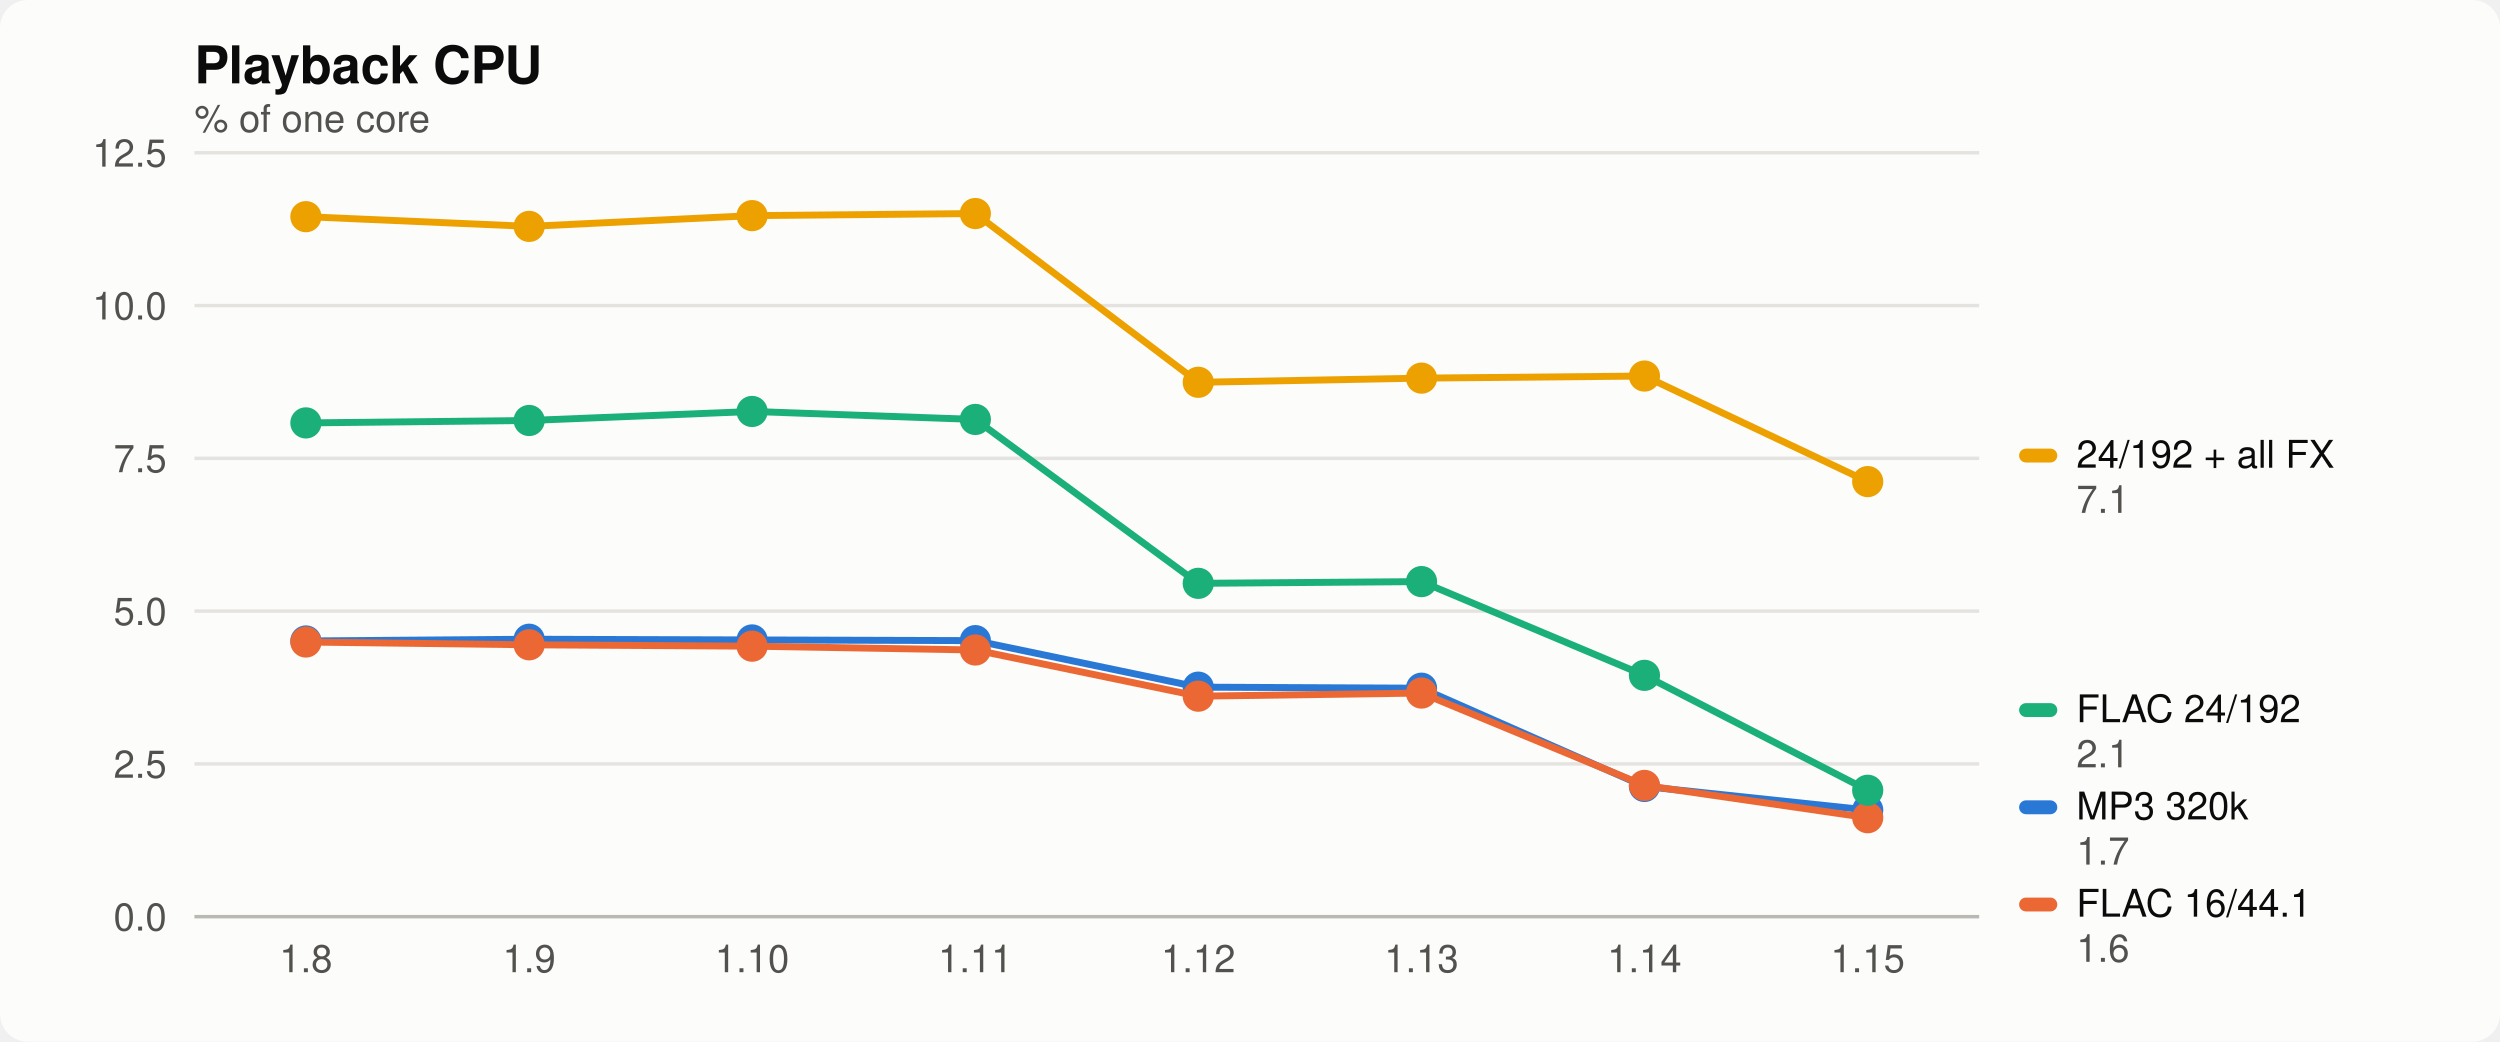
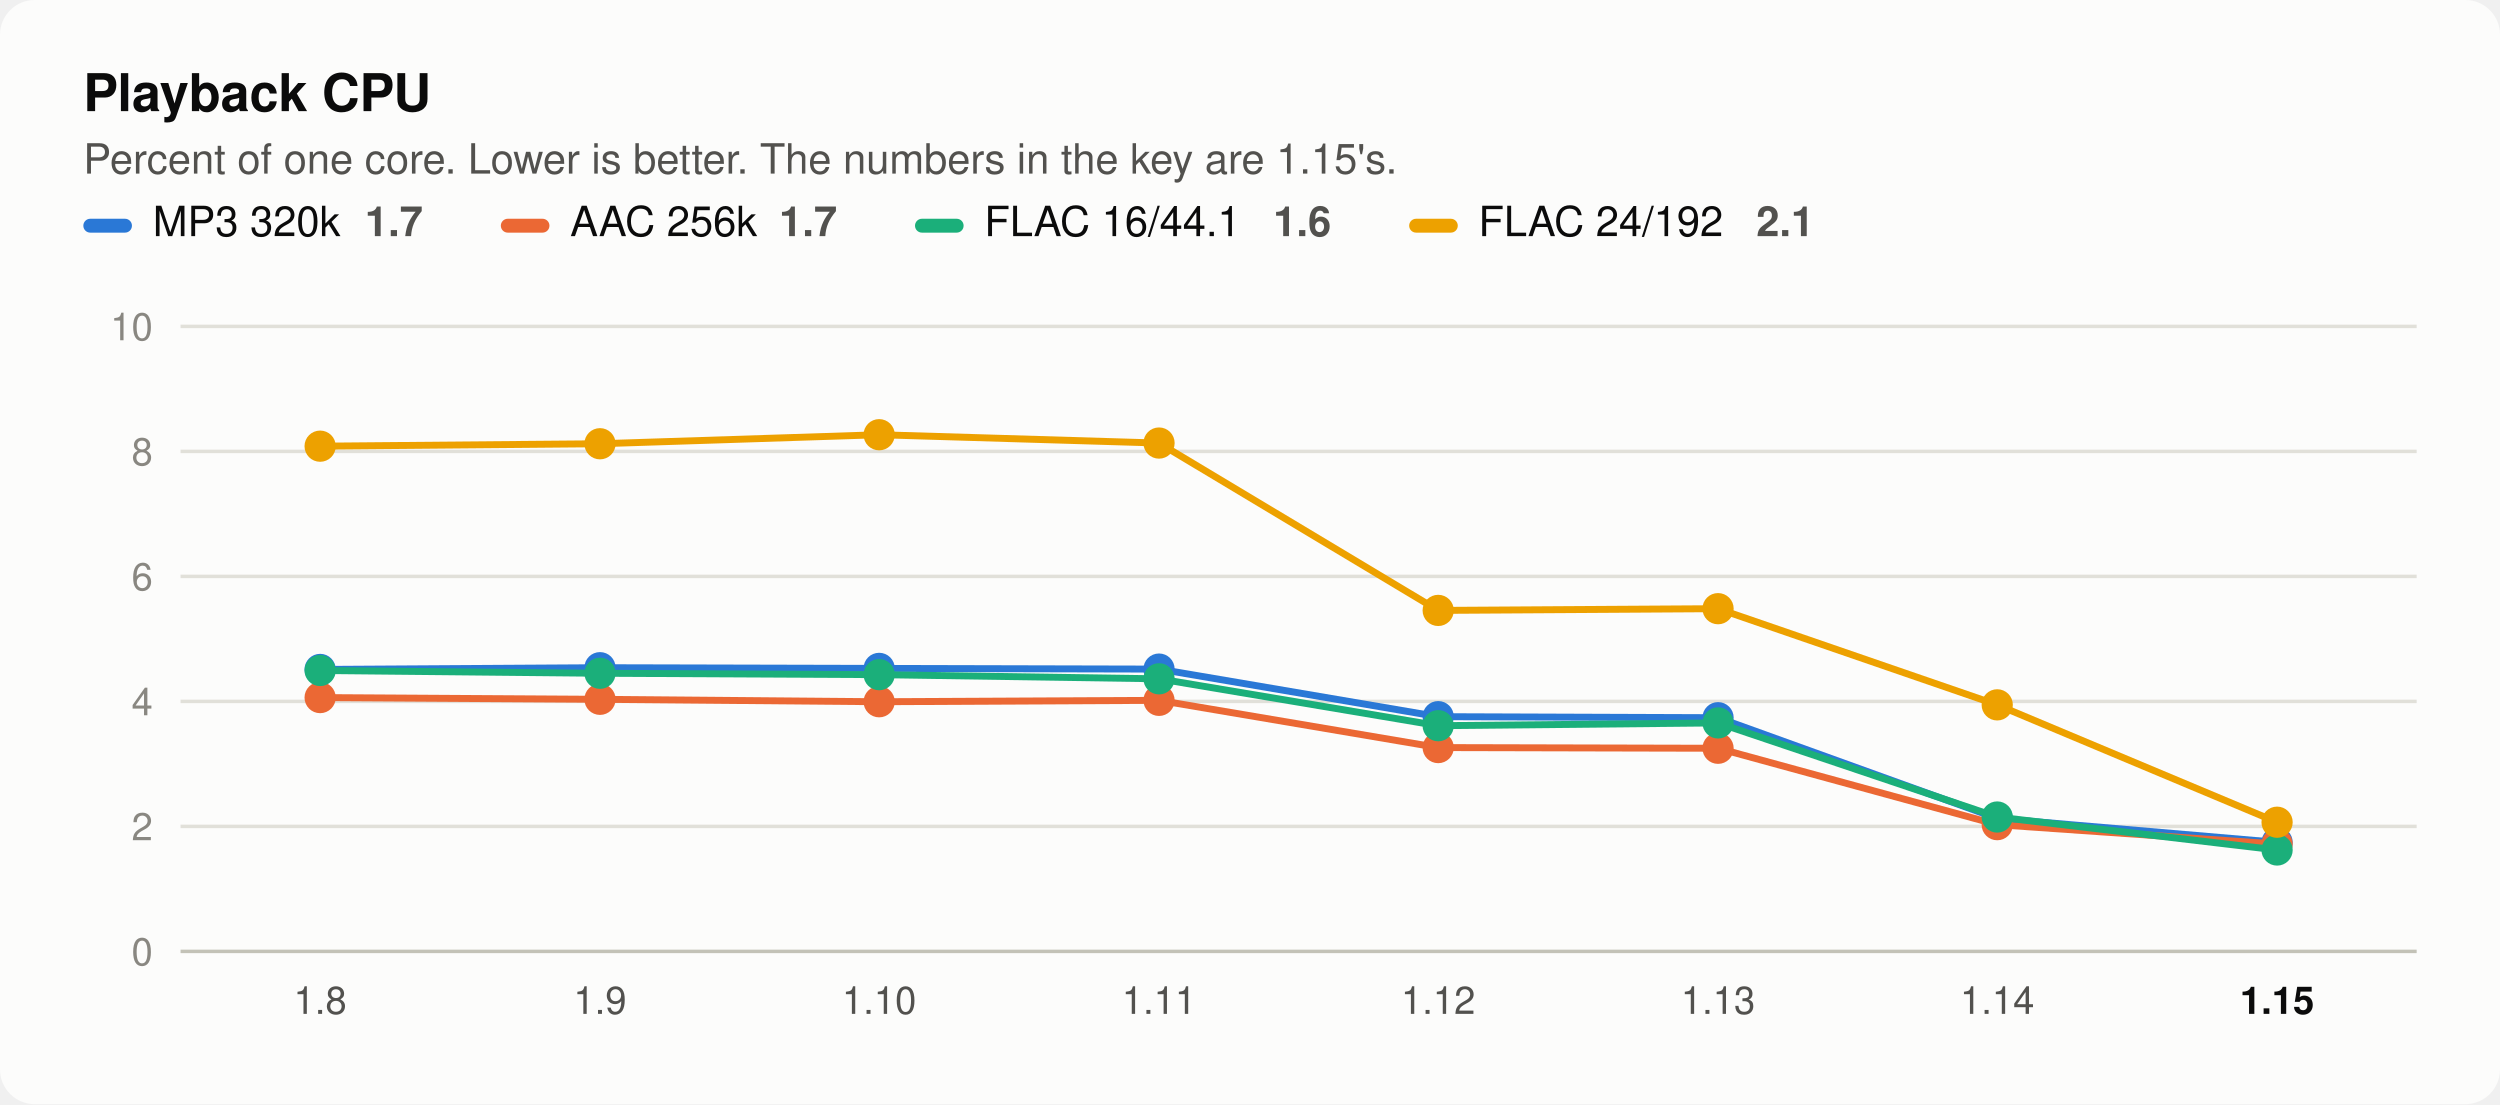
- <svg xmlns="http://www.w3.org/2000/svg" viewBox="0 0 720 300" width="720" height="300" font-family="-apple-system,BlinkMacSystemFont,Segoe UI,Helvetica,Arial,sans-serif" role="img" aria-label="Playback CPU">
-   <style>.bg{fill:#fcfcfb}.t{fill:#0b0b0b}.m{fill:#52514e}.g{stroke:#e4e3df}.a{stroke:#b9b8b2}.s0{stroke:#2a78d6;fill:#2a78d6}.s1{stroke:#eb6834;fill:#eb6834}.s2{stroke:#1baf7a;fill:#1baf7a}.s3{stroke:#eda100;fill:#eda100}@media (prefers-color-scheme:dark){.bg{fill:#1a1a19}.t{fill:#ffffff}.m{fill:#c3c2b7}.g{stroke:#2f2f2d}.a{stroke:#555550}.s0{stroke:#3987e5;fill:#3987e5}.s1{stroke:#d95926;fill:#d95926}.s2{stroke:#199e70;fill:#199e70}.s3{stroke:#c98500;fill:#c98500}}.l{fill:none;stroke-width:2;stroke-linejoin:round;stroke-linecap:round}</style>
-   <rect class="bg" width="720" height="300" rx="8" />
-   <text class="t" x="56" y="24" font-size="15" font-weight="600">Playback CPU</text>
-   <text class="m" x="56" y="38" font-size="11">% of one core</text>
-   <line class="a" x1="56" x2="570" y1="264.0" y2="264.0" />
-   <text class="m" x="48" y="268.0" font-size="11" text-anchor="end">0.0</text>
-   <line class="g" x1="56" x2="570" y1="220.0" y2="220.0" />
-   <text class="m" x="48" y="224.0" font-size="11" text-anchor="end">2.5</text>
-   <line class="g" x1="56" x2="570" y1="176.0" y2="176.0" />
-   <text class="m" x="48" y="180.0" font-size="11" text-anchor="end">5.0</text>
-   <line class="g" x1="56" x2="570" y1="132.0" y2="132.0" />
-   <text class="m" x="48" y="136.0" font-size="11" text-anchor="end">7.5</text>
-   <line class="g" x1="56" x2="570" y1="88.0" y2="88.0" />
-   <text class="m" x="48" y="92.0" font-size="11" text-anchor="end">10.0</text>
-   <line class="g" x1="56" x2="570" y1="44.0" y2="44.0" />
-   <text class="m" x="48" y="48.0" font-size="11" text-anchor="end">12.5</text>
-   <text class="m" x="88.1" y="280" font-size="11" text-anchor="middle">1.8</text>
-   <text class="m" x="152.4" y="280" font-size="11" text-anchor="middle">1.9</text>
-   <text class="m" x="216.6" y="280" font-size="11" text-anchor="middle">1.10</text>
-   <text class="m" x="280.9" y="280" font-size="11" text-anchor="middle">1.11</text>
-   <text class="m" x="345.1" y="280" font-size="11" text-anchor="middle">1.12</text>
-   <text class="m" x="409.4" y="280" font-size="11" text-anchor="middle">1.13</text>
-   <text class="m" x="473.6" y="280" font-size="11" text-anchor="middle">1.14</text>
-   <text class="m" x="537.9" y="280" font-size="11" text-anchor="middle">1.15</text>
-   <path class="l s0" d="M88.1,184.6 L152.4,184.1 L216.6,184.3 L280.9,184.5 L345.1,197.9 L409.4,198.2 L473.6,226.5 L537.9,233.3" />
-   <circle class="s0" cx="88.1" cy="184.6" r="4" stroke="none" />
-   <circle class="s0" cx="152.4" cy="184.1" r="4" stroke="none" />
-   <circle class="s0" cx="216.6" cy="184.3" r="4" stroke="none" />
-   <circle class="s0" cx="280.9" cy="184.5" r="4" stroke="none" />
-   <circle class="s0" cx="345.1" cy="197.9" r="4" stroke="none" />
-   <circle class="s0" cx="409.4" cy="198.2" r="4" stroke="none" />
-   <circle class="s0" cx="473.6" cy="226.5" r="4" stroke="none" />
-   <circle class="s0" cx="537.9" cy="233.3" r="4" stroke="none" />
-   <path class="l s1" d="M88.1,184.9 L152.4,185.7 L216.6,186.1 L280.9,187.2 L345.1,200.5 L409.4,199.6 L473.6,226.2 L537.9,235.5" />
-   <circle class="s1" cx="88.1" cy="184.9" r="4" stroke="none" />
-   <circle class="s1" cx="152.4" cy="185.7" r="4" stroke="none" />
-   <circle class="s1" cx="216.6" cy="186.1" r="4" stroke="none" />
-   <circle class="s1" cx="280.9" cy="187.2" r="4" stroke="none" />
-   <circle class="s1" cx="345.1" cy="200.5" r="4" stroke="none" />
-   <circle class="s1" cx="409.4" cy="199.6" r="4" stroke="none" />
-   <circle class="s1" cx="473.6" cy="226.2" r="4" stroke="none" />
-   <circle class="s1" cx="537.9" cy="235.5" r="4" stroke="none" />
-   <path class="l s2" d="M88.1,121.8 L152.4,121.1 L216.6,118.5 L280.9,120.8 L345.1,168.0 L409.4,167.5 L473.6,194.5 L537.9,227.6" />
-   <circle class="s2" cx="88.1" cy="121.8" r="4" stroke="none" />
-   <circle class="s2" cx="152.4" cy="121.1" r="4" stroke="none" />
-   <circle class="s2" cx="216.6" cy="118.5" r="4" stroke="none" />
-   <circle class="s2" cx="280.9" cy="120.8" r="4" stroke="none" />
-   <circle class="s2" cx="345.1" cy="168.0" r="4" stroke="none" />
-   <circle class="s2" cx="409.4" cy="167.5" r="4" stroke="none" />
-   <circle class="s2" cx="473.6" cy="194.5" r="4" stroke="none" />
-   <circle class="s2" cx="537.9" cy="227.6" r="4" stroke="none" />
-   <path class="l s3" d="M88.1,62.4 L152.4,65.2 L216.6,62.1 L280.9,61.5 L345.1,110.1 L409.4,108.9 L473.6,108.3 L537.9,138.7" />
-   <circle class="s3" cx="88.1" cy="62.4" r="4" stroke="none" />
-   <circle class="s3" cx="152.4" cy="65.2" r="4" stroke="none" />
-   <circle class="s3" cx="216.6" cy="62.1" r="4" stroke="none" />
-   <circle class="s3" cx="280.9" cy="61.5" r="4" stroke="none" />
-   <circle class="s3" cx="345.1" cy="110.1" r="4" stroke="none" />
-   <circle class="s3" cx="409.4" cy="108.9" r="4" stroke="none" />
-   <circle class="s3" cx="473.6" cy="108.3" r="4" stroke="none" />
-   <circle class="s3" cx="537.9" cy="138.7" r="4" stroke="none" />
-   <rect class="s3" x="582" y="129.7" width="10" height="3" rx="1.5" stroke="none" />
-   <text class="t" x="598" y="134.7" font-size="11">24/192 + all FX</text>
-   <text class="m" x="598" y="147.7" font-size="11">7.1</text>
-   <rect class="s2" x="582" y="203.0" width="10" height="3" rx="1.5" stroke="none" />
-   <text class="t" x="598" y="208.0" font-size="11">FLAC 24/192</text>
-   <text class="m" x="598" y="221.0" font-size="11">2.1</text>
-   <rect class="s0" x="582" y="231.0" width="10" height="3" rx="1.5" stroke="none" />
-   <text class="t" x="598" y="236.0" font-size="11">MP3 320k</text>
-   <text class="m" x="598" y="249.0" font-size="11">1.7</text>
-   <rect class="s1" x="582" y="259.0" width="10" height="3" rx="1.5" stroke="none" />
-   <text class="t" x="598" y="264.0" font-size="11">FLAC 16/44.1</text>
-   <text class="m" x="598" y="277.0" font-size="11">1.6</text>
+ <svg xmlns="http://www.w3.org/2000/svg" viewBox="0 0 720 318" width="720" height="318" font-family="-apple-system,BlinkMacSystemFont,'Segoe UI',Helvetica,Arial,sans-serif" role="img" aria-label="Playback CPU">
+   <style>.bg{fill:#fcfcfb}.t{fill:#0b0b0b}.m{fill:#52514e}.q{fill:#898781}.box{fill:#f0efec}.g{stroke:#e1e0d9}.a{stroke:#c3c2b7}.k{stroke:#b9b8b2}.ring{stroke:#fcfcfb}.s0{fill:#2a78d6;stroke:#2a78d6}.s1{fill:#eb6834;stroke:#eb6834}.s2{fill:#1baf7a;stroke:#1baf7a}.s3{fill:#eda100;stroke:#eda100}@media (prefers-color-scheme:dark){.bg{fill:#1a1a19}.t{fill:#f0efec}.m{fill:#c3c2b7}.q{fill:#898781}.box{fill:#262624}.g{stroke:#2c2c2a}.a{stroke:#383835}.k{stroke:#55554f}.ring{stroke:#1a1a19}.s0{fill:#3987e5;stroke:#3987e5}.s1{fill:#d95926;stroke:#d95926}.s2{fill:#199e70;stroke:#199e70}.s3{fill:#c98500;stroke:#c98500}}text{font-variant-numeric:tabular-nums}.ln{fill:none;stroke-linejoin:round;stroke-linecap:round}rect.s0,rect.s1,rect.s2,rect.s3,rect.s4,rect.s5,rect.s6,rect.s7,rect.sg{stroke:none}</style>
+   <rect class="bg" width="720" height="318" rx="10" />
+   <text class="t" x="24.0" y="32.0" font-size="15" text-anchor="start" font-weight="600">Playback CPU</text>
+   <text class="m" x="24.0" y="50.0" font-size="12" text-anchor="start">Percent of one core. Lower is better. The numbers in the key are 1.15's.</text>
+   <rect class="s0" x="24" y="63.0" width="14" height="4" rx="2" />
+   <text class="t" x="44.0" y="68.0" font-size="12" text-anchor="start">MP3 320k</text>
+   <text class="m" x="105.1" y="68.0" font-size="12" text-anchor="start" font-weight="600">1.7</text>
+   <rect class="s1" x="144.24" y="63.0" width="14" height="4" rx="2" />
+   <text class="t" x="164.2" y="68.0" font-size="12" text-anchor="start">AAC 256k</text>
+   <text class="m" x="224.4" y="68.0" font-size="12" text-anchor="start" font-weight="600">1.7</text>
+   <rect class="s2" x="263.52" y="63.0" width="14" height="4" rx="2" />
+   <text class="t" x="283.5" y="68.0" font-size="12" text-anchor="start">FLAC 16/44.1</text>
+   <text class="m" x="366.7" y="68.0" font-size="12" text-anchor="start" font-weight="600">1.6</text>
+   <rect class="s3" x="405.84" y="63.0" width="14" height="4" rx="2" />
+   <text class="t" x="425.8" y="68.0" font-size="12" text-anchor="start">FLAC 24/192</text>
+   <text class="m" x="505.8" y="68.0" font-size="12" text-anchor="start" font-weight="600">2.1</text>
+   <line class="a" x1="52.0" y1="274.0" x2="696.0" y2="274.0" stroke-width="1" />
+   <text class="q" x="44.0" y="278.0" font-size="11" text-anchor="end">0</text>
+   <line class="g" x1="52.0" y1="238.0" x2="696.0" y2="238.0" stroke-width="1" />
+   <text class="q" x="44.0" y="242.0" font-size="11" text-anchor="end">2</text>
+   <line class="g" x1="52.0" y1="202.0" x2="696.0" y2="202.0" stroke-width="1" />
+   <text class="q" x="44.0" y="206.0" font-size="11" text-anchor="end">4</text>
+   <line class="g" x1="52.0" y1="166.0" x2="696.0" y2="166.0" stroke-width="1" />
+   <text class="q" x="44.0" y="170.0" font-size="11" text-anchor="end">6</text>
+   <line class="g" x1="52.0" y1="130.0" x2="696.0" y2="130.0" stroke-width="1" />
+   <text class="q" x="44.0" y="134.0" font-size="11" text-anchor="end">8</text>
+   <line class="g" x1="52.0" y1="94.0" x2="696.0" y2="94.0" stroke-width="1" />
+   <text class="q" x="44.0" y="98.0" font-size="11" text-anchor="end">10</text>
+   <text class="m" x="92.2" y="292.0" font-size="11" text-anchor="middle">1.8</text>
+   <text class="m" x="172.8" y="292.0" font-size="11" text-anchor="middle">1.9</text>
+   <text class="m" x="253.2" y="292.0" font-size="11" text-anchor="middle">1.10</text>
+   <text class="m" x="333.8" y="292.0" font-size="11" text-anchor="middle">1.11</text>
+   <text class="m" x="414.2" y="292.0" font-size="11" text-anchor="middle">1.12</text>
+   <text class="m" x="494.8" y="292.0" font-size="11" text-anchor="middle">1.13</text>
+   <text class="m" x="575.2" y="292.0" font-size="11" text-anchor="middle">1.14</text>
+   <text class="t" x="655.8" y="292.0" font-size="11" text-anchor="middle" font-weight="600">1.15</text>
+   <path class="ln s0" stroke-width="2" d="M92.2,192.8 L172.8,192.3 L253.2,192.5 L333.8,192.7 L414.2,206.4 L494.8,206.7 L575.2,235.7 L655.8,242.6" />
+   <circle class="s0 ring" cx="92.2" cy="192.8" r="3.5" stroke-width="2" />
+   <circle class="s0 ring" cx="172.8" cy="192.3" r="3.5" stroke-width="2" />
+   <circle class="s0 ring" cx="253.2" cy="192.5" r="3.5" stroke-width="2" />
+   <circle class="s0 ring" cx="333.8" cy="192.7" r="3.5" stroke-width="2" />
+   <circle class="s0 ring" cx="414.2" cy="206.4" r="3.5" stroke-width="2" />
+   <circle class="s0 ring" cx="494.8" cy="206.7" r="3.5" stroke-width="2" />
+   <circle class="s0 ring" cx="575.2" cy="235.7" r="3.5" stroke-width="2" />
+   <circle class="s0 ring" cx="655.8" cy="242.6" r="3.5" stroke-width="2" />
+   <path class="ln s1" stroke-width="2" d="M92.2,200.9 L172.8,201.4 L253.2,202.1 L333.8,201.7 L414.2,215.3 L494.8,215.5 L575.2,237.5 L655.8,243.1" />
+   <circle class="s1 ring" cx="92.2" cy="200.9" r="3.5" stroke-width="2" />
+   <circle class="s1 ring" cx="172.8" cy="201.4" r="3.5" stroke-width="2" />
+   <circle class="s1 ring" cx="253.2" cy="202.1" r="3.5" stroke-width="2" />
+   <circle class="s1 ring" cx="333.8" cy="201.7" r="3.5" stroke-width="2" />
+   <circle class="s1 ring" cx="414.2" cy="215.3" r="3.5" stroke-width="2" />
+   <circle class="s1 ring" cx="494.8" cy="215.5" r="3.5" stroke-width="2" />
+   <circle class="s1 ring" cx="575.2" cy="237.5" r="3.5" stroke-width="2" />
+   <circle class="s1 ring" cx="655.8" cy="243.1" r="3.5" stroke-width="2" />
+   <path class="ln s2" stroke-width="2" d="M92.2,193.1 L172.8,193.9 L253.2,194.3 L333.8,195.5 L414.2,209.0 L494.8,208.2 L575.2,235.3 L655.8,244.8" />
+   <circle class="s2 ring" cx="92.2" cy="193.1" r="3.5" stroke-width="2" />
+   <circle class="s2 ring" cx="172.8" cy="193.9" r="3.5" stroke-width="2" />
+   <circle class="s2 ring" cx="253.2" cy="194.3" r="3.5" stroke-width="2" />
+   <circle class="s2 ring" cx="333.8" cy="195.5" r="3.5" stroke-width="2" />
+   <circle class="s2 ring" cx="414.2" cy="209.0" r="3.5" stroke-width="2" />
+   <circle class="s2 ring" cx="494.8" cy="208.2" r="3.5" stroke-width="2" />
+   <circle class="s2 ring" cx="575.2" cy="235.3" r="3.5" stroke-width="2" />
+   <circle class="s2 ring" cx="655.8" cy="244.8" r="3.5" stroke-width="2" />
+   <path class="ln s3" stroke-width="2" d="M92.2,128.5 L172.8,127.8 L253.2,125.2 L333.8,127.6 L414.2,175.8 L494.8,175.3 L575.2,203.0 L655.8,236.8" />
+   <circle class="s3 ring" cx="92.2" cy="128.5" r="3.5" stroke-width="2" />
+   <circle class="s3 ring" cx="172.8" cy="127.8" r="3.5" stroke-width="2" />
+   <circle class="s3 ring" cx="253.2" cy="125.2" r="3.5" stroke-width="2" />
+   <circle class="s3 ring" cx="333.8" cy="127.6" r="3.5" stroke-width="2" />
+   <circle class="s3 ring" cx="414.2" cy="175.8" r="3.5" stroke-width="2" />
+   <circle class="s3 ring" cx="494.8" cy="175.3" r="3.5" stroke-width="2" />
+   <circle class="s3 ring" cx="575.2" cy="203.0" r="3.5" stroke-width="2" />
+   <circle class="s3 ring" cx="655.8" cy="236.8" r="3.5" stroke-width="2" />
</svg>
